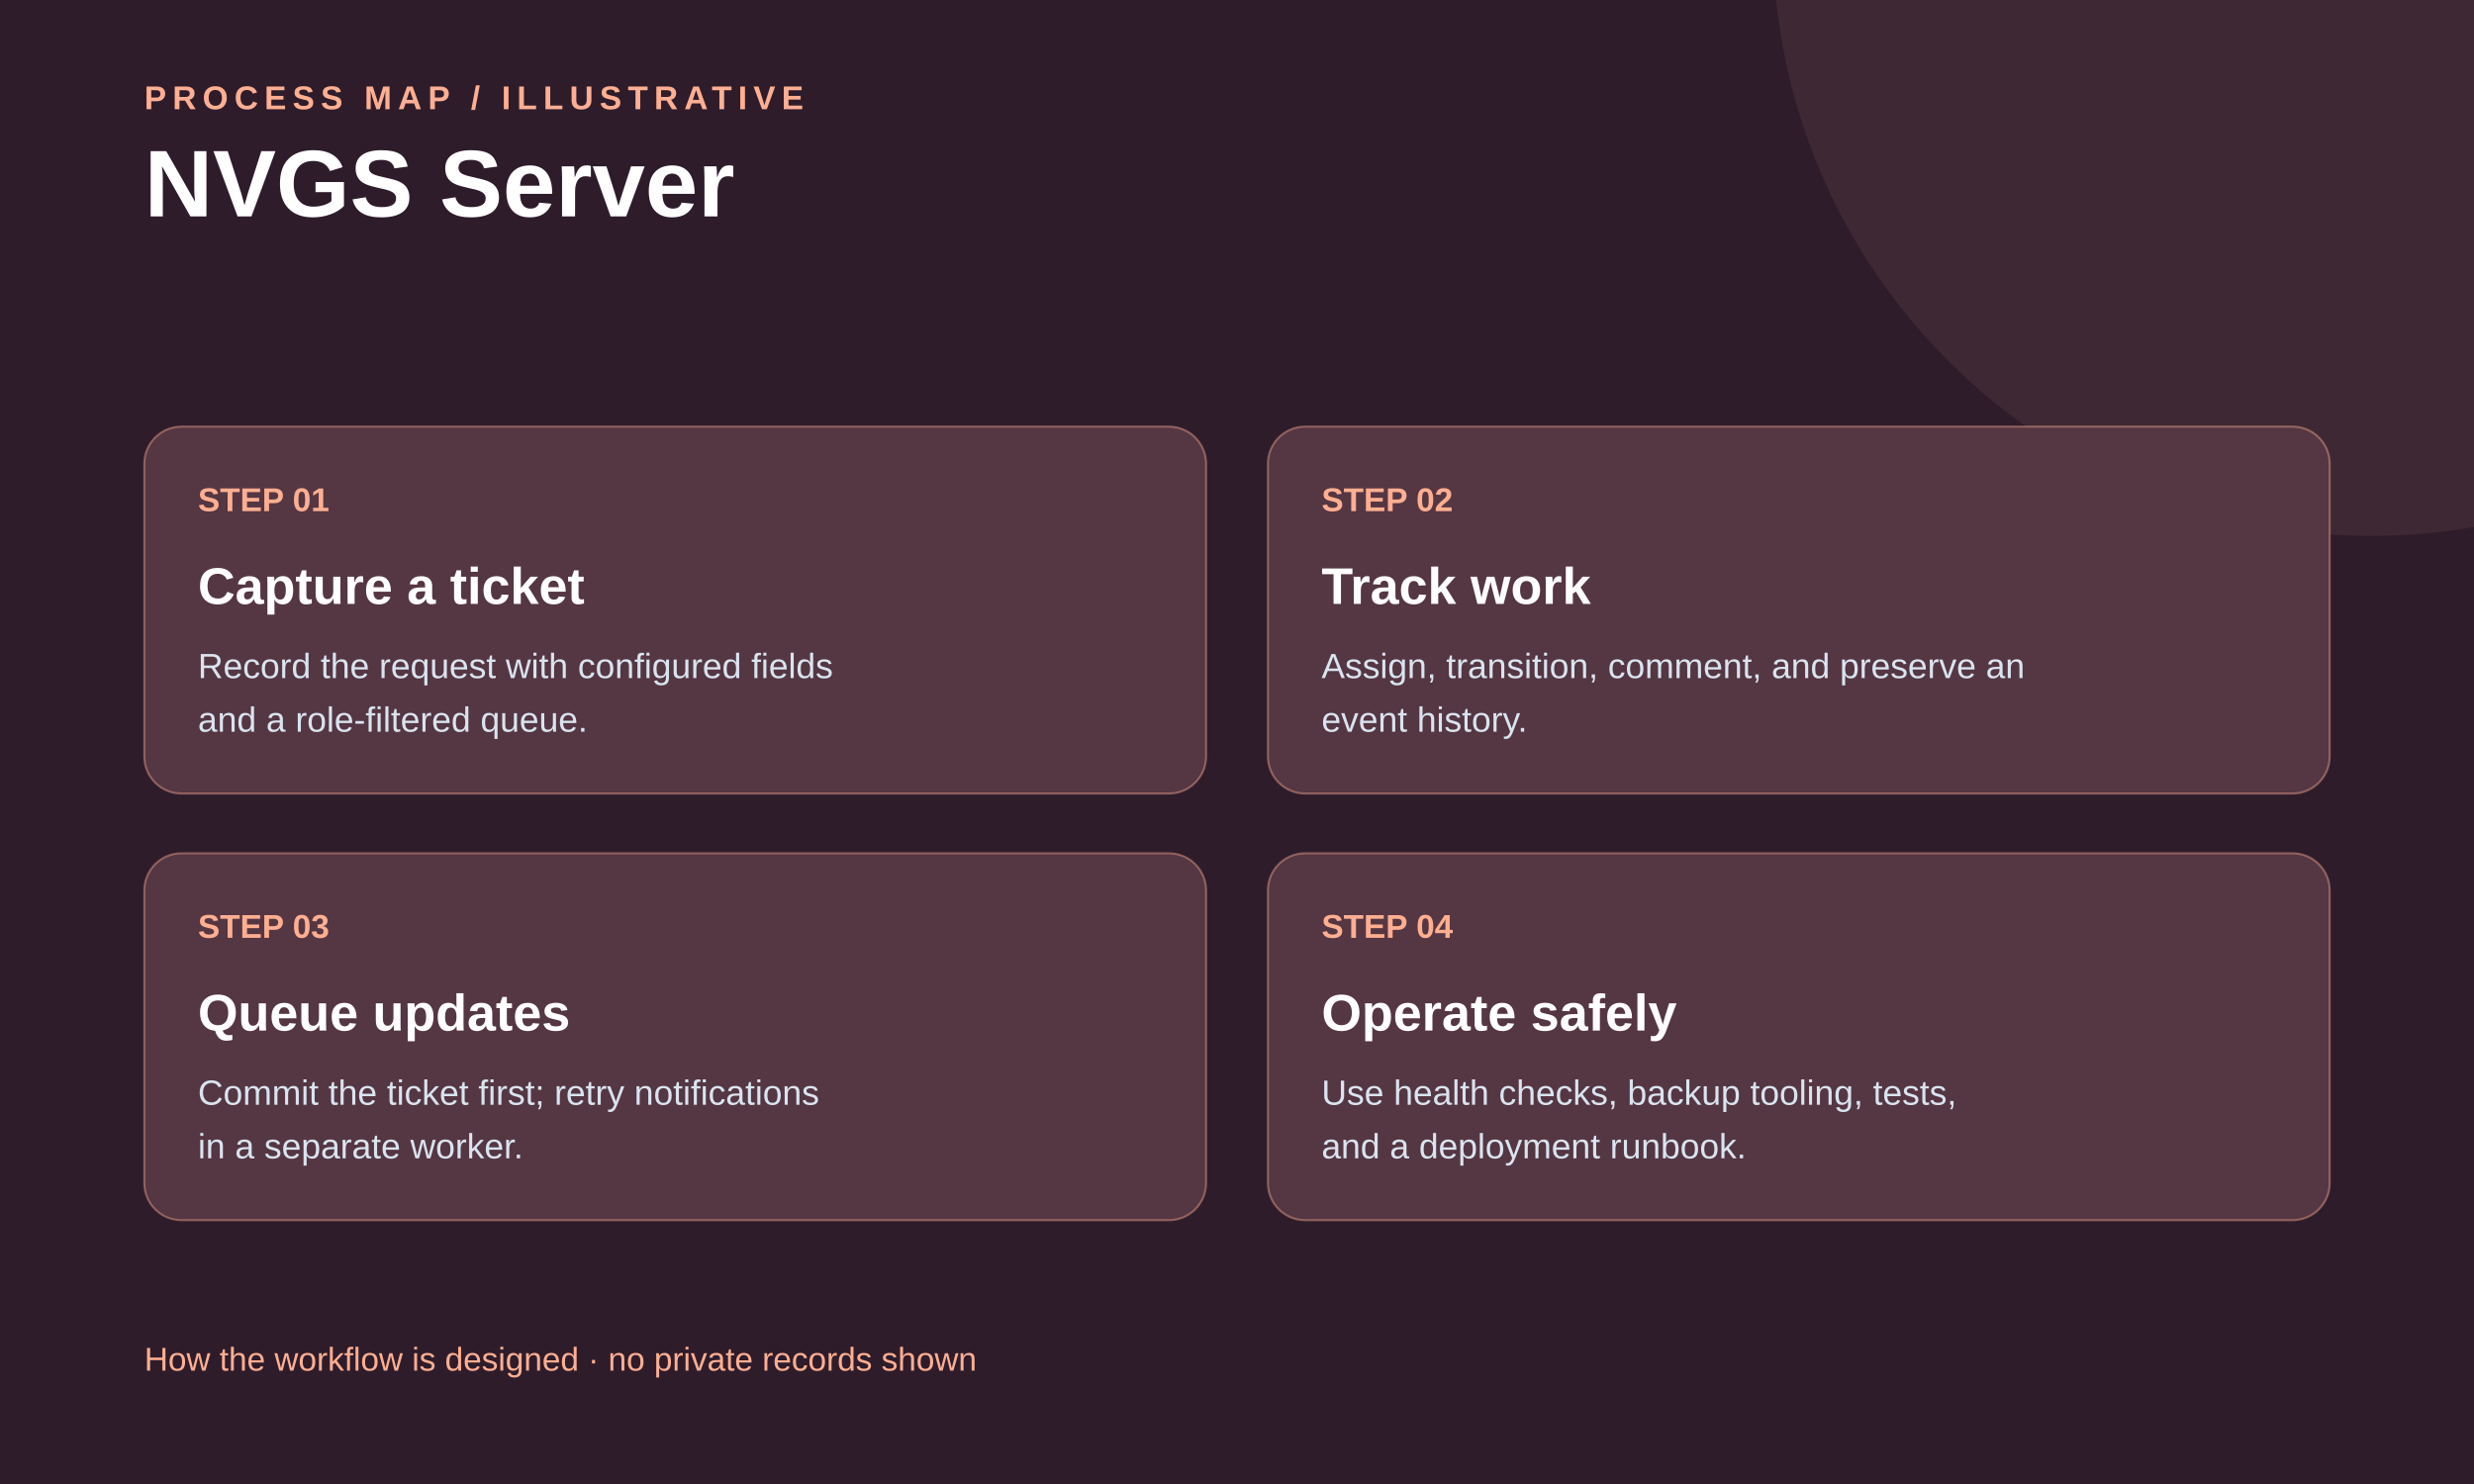
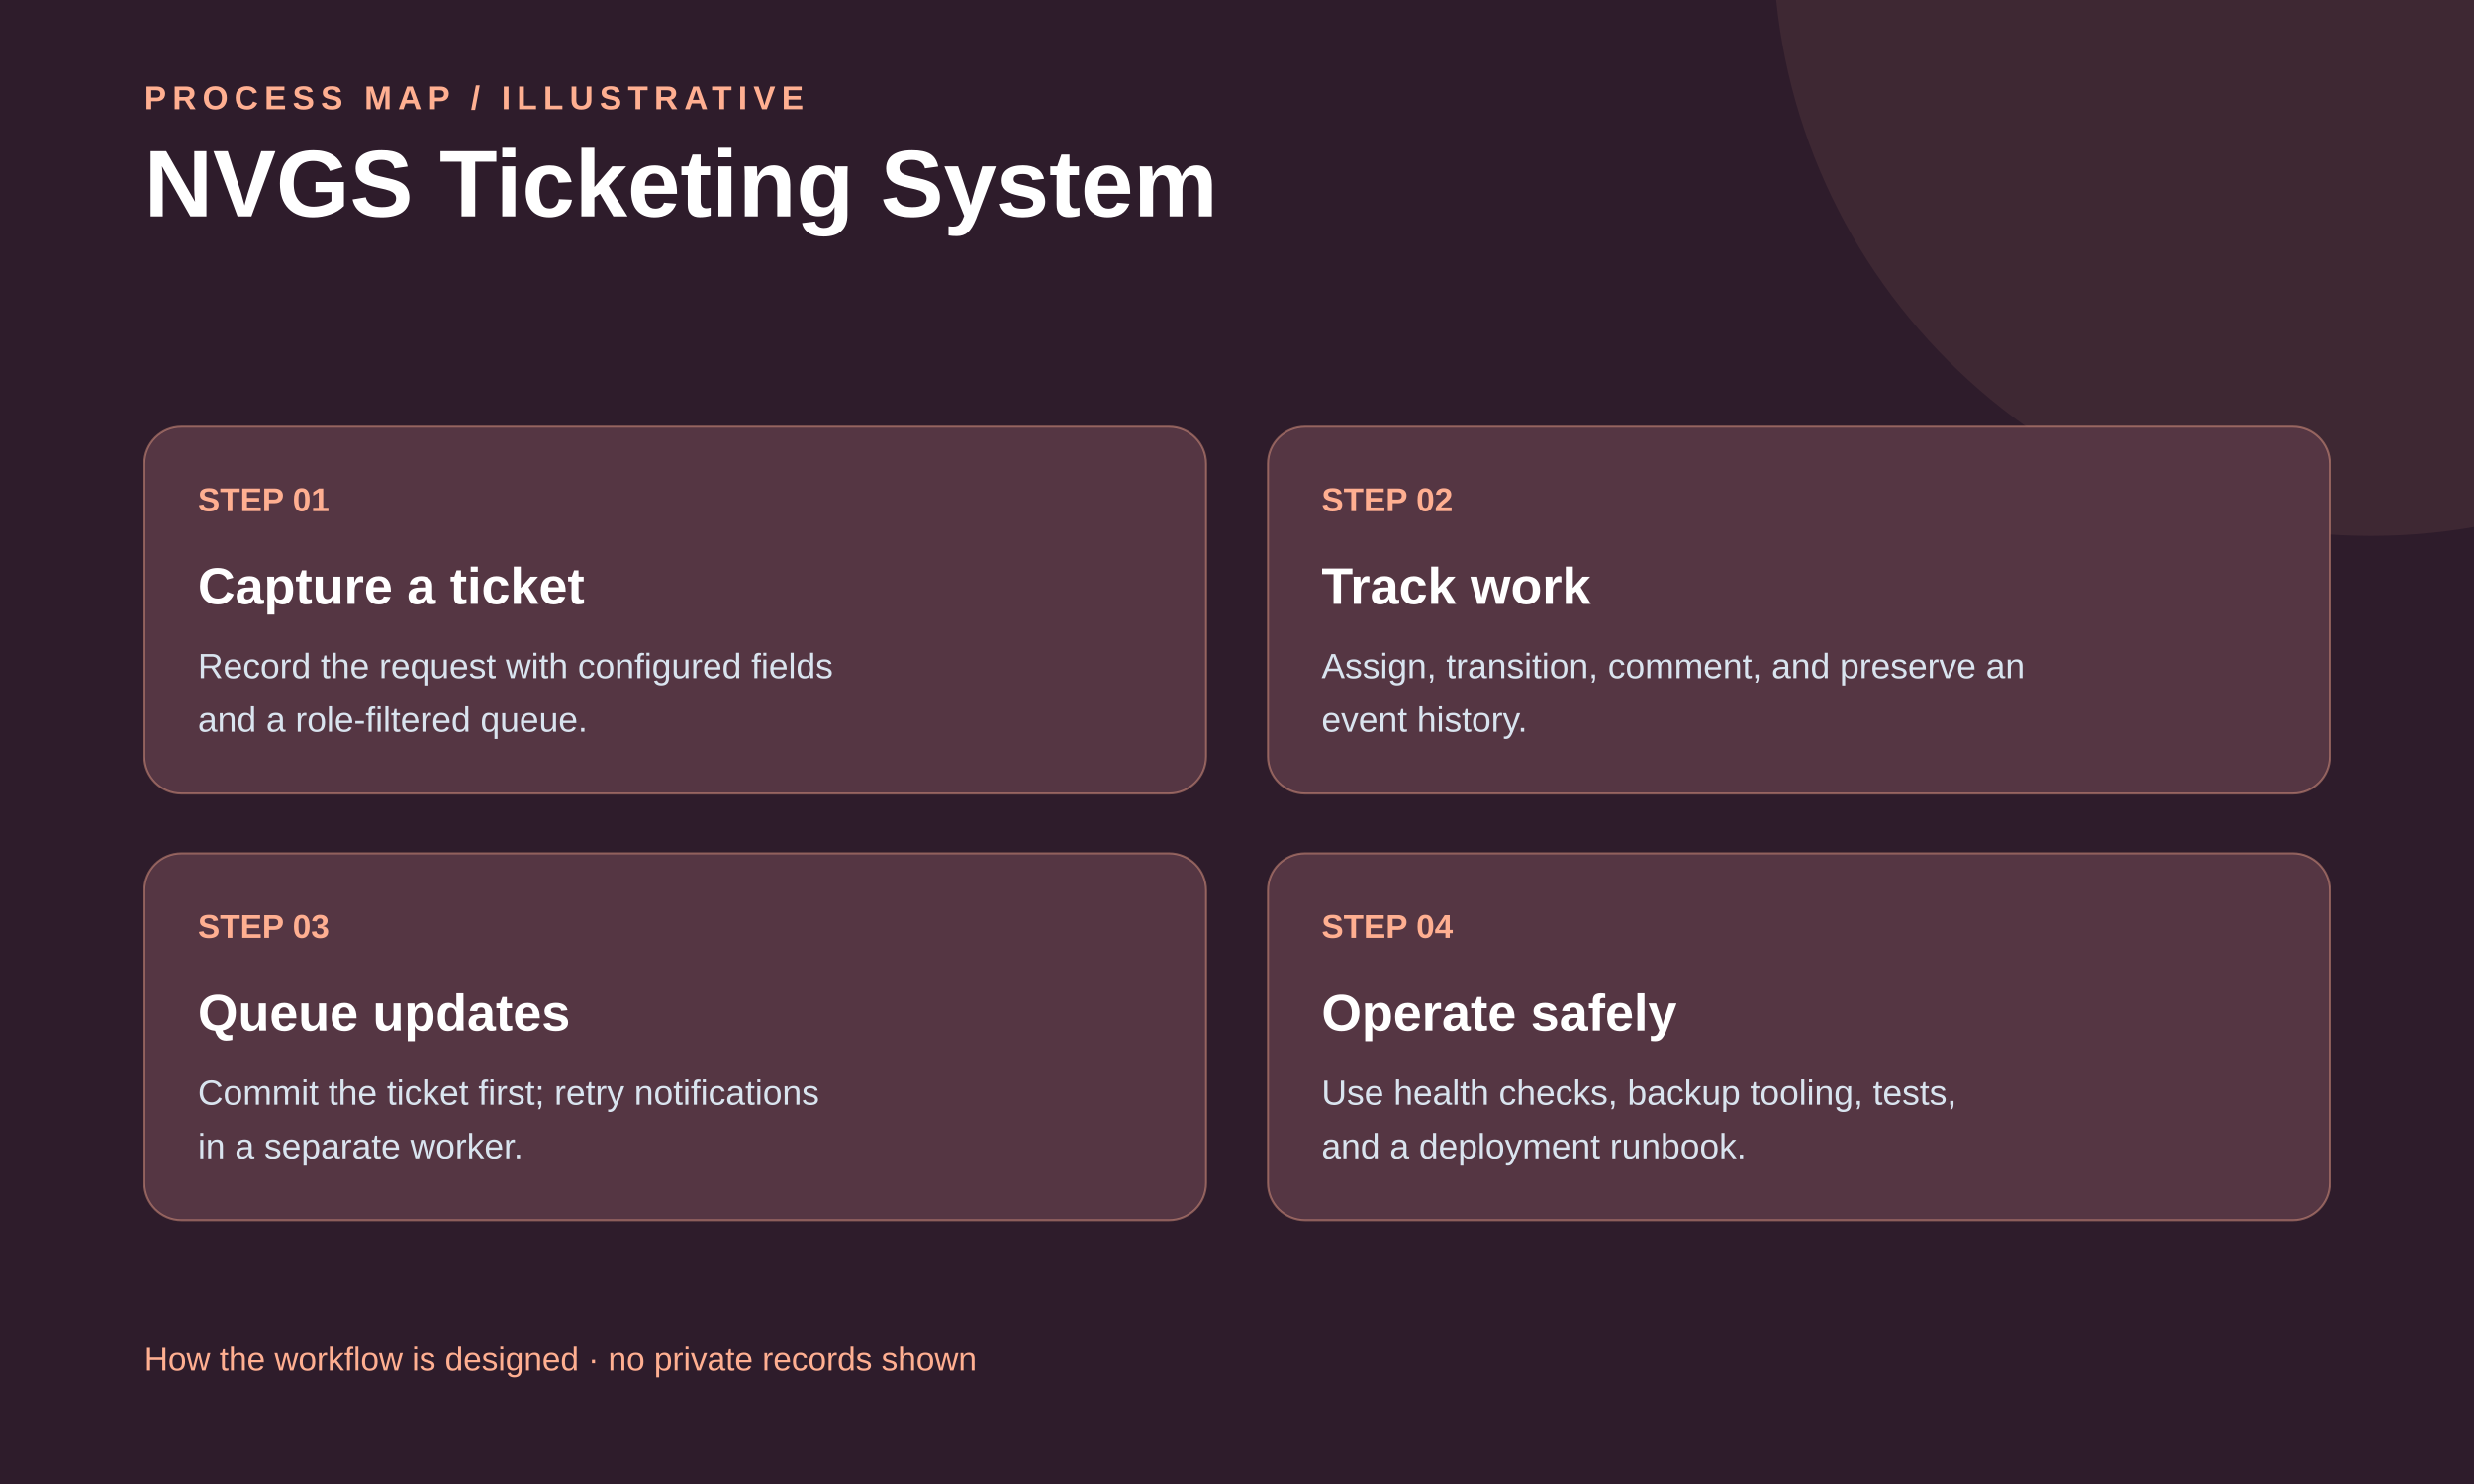
<svg xmlns="http://www.w3.org/2000/svg" width="1200" height="720" viewBox="0 0 1200 720" role="img">
  <rect width="1200" height="720" fill="#2e1c2b" />
  <circle cx="1150" cy="-30" r="290" fill="#ffaf91" opacity=".08" />
  <text x="70" y="53" fill="#ffaf91" font-family="Arial,sans-serif" font-size="16" font-weight="700" letter-spacing="3">PROCESS MAP / ILLUSTRATIVE</text>
-   <text x="70" y="105" fill="#fff" font-family="Arial,sans-serif" font-size="46" font-weight="700">NVGS Server</text>
+   <text x="70" y="105" fill="#fff" font-family="Arial,sans-serif" font-size="46" font-weight="700">NVGS Ticketing System</text>
  <rect x="70" y="207" width="515" height="178" rx="18" fill="#553643" stroke="#ffaf91" stroke-opacity=".42" />
  <text x="96" y="248" fill="#ffaf91" font-family="Arial,sans-serif" font-size="16" font-weight="700">STEP 01</text>
  <text x="96" y="293" fill="#fff" font-family="Arial,sans-serif" font-size="25" font-weight="700">Capture a ticket</text>
  <text x="96" y="329" fill="#d9e4ef" font-family="Arial,sans-serif" font-size="17" font-weight="400">Record the request with configured fields</text>
  <text x="96" y="355" fill="#d9e4ef" font-family="Arial,sans-serif" font-size="17" font-weight="400">and a role-filtered queue.</text>
  <rect x="615" y="207" width="515" height="178" rx="18" fill="#553643" stroke="#ffaf91" stroke-opacity=".42" />
  <text x="641" y="248" fill="#ffaf91" font-family="Arial,sans-serif" font-size="16" font-weight="700">STEP 02</text>
  <text x="641" y="293" fill="#fff" font-family="Arial,sans-serif" font-size="25" font-weight="700">Track work</text>
  <text x="641" y="329" fill="#d9e4ef" font-family="Arial,sans-serif" font-size="17" font-weight="400">Assign, transition, comment, and preserve an</text>
  <text x="641" y="355" fill="#d9e4ef" font-family="Arial,sans-serif" font-size="17" font-weight="400">event history.</text>
  <rect x="70" y="414" width="515" height="178" rx="18" fill="#553643" stroke="#ffaf91" stroke-opacity=".42" />
  <text x="96" y="455" fill="#ffaf91" font-family="Arial,sans-serif" font-size="16" font-weight="700">STEP 03</text>
  <text x="96" y="500" fill="#fff" font-family="Arial,sans-serif" font-size="25" font-weight="700">Queue updates</text>
  <text x="96" y="536" fill="#d9e4ef" font-family="Arial,sans-serif" font-size="17" font-weight="400">Commit the ticket first; retry notifications</text>
  <text x="96" y="562" fill="#d9e4ef" font-family="Arial,sans-serif" font-size="17" font-weight="400">in a separate worker.</text>
  <rect x="615" y="414" width="515" height="178" rx="18" fill="#553643" stroke="#ffaf91" stroke-opacity=".42" />
  <text x="641" y="455" fill="#ffaf91" font-family="Arial,sans-serif" font-size="16" font-weight="700">STEP 04</text>
  <text x="641" y="500" fill="#fff" font-family="Arial,sans-serif" font-size="25" font-weight="700">Operate safely</text>
  <text x="641" y="536" fill="#d9e4ef" font-family="Arial,sans-serif" font-size="17" font-weight="400">Use health checks, backup tooling, tests,</text>
  <text x="641" y="562" fill="#d9e4ef" font-family="Arial,sans-serif" font-size="17" font-weight="400">and a deployment runbook.</text>
  <text x="70" y="665" fill="#ffaf91" font-family="Arial,sans-serif" font-size="16">How the workflow is designed · no private records shown</text>
</svg>
